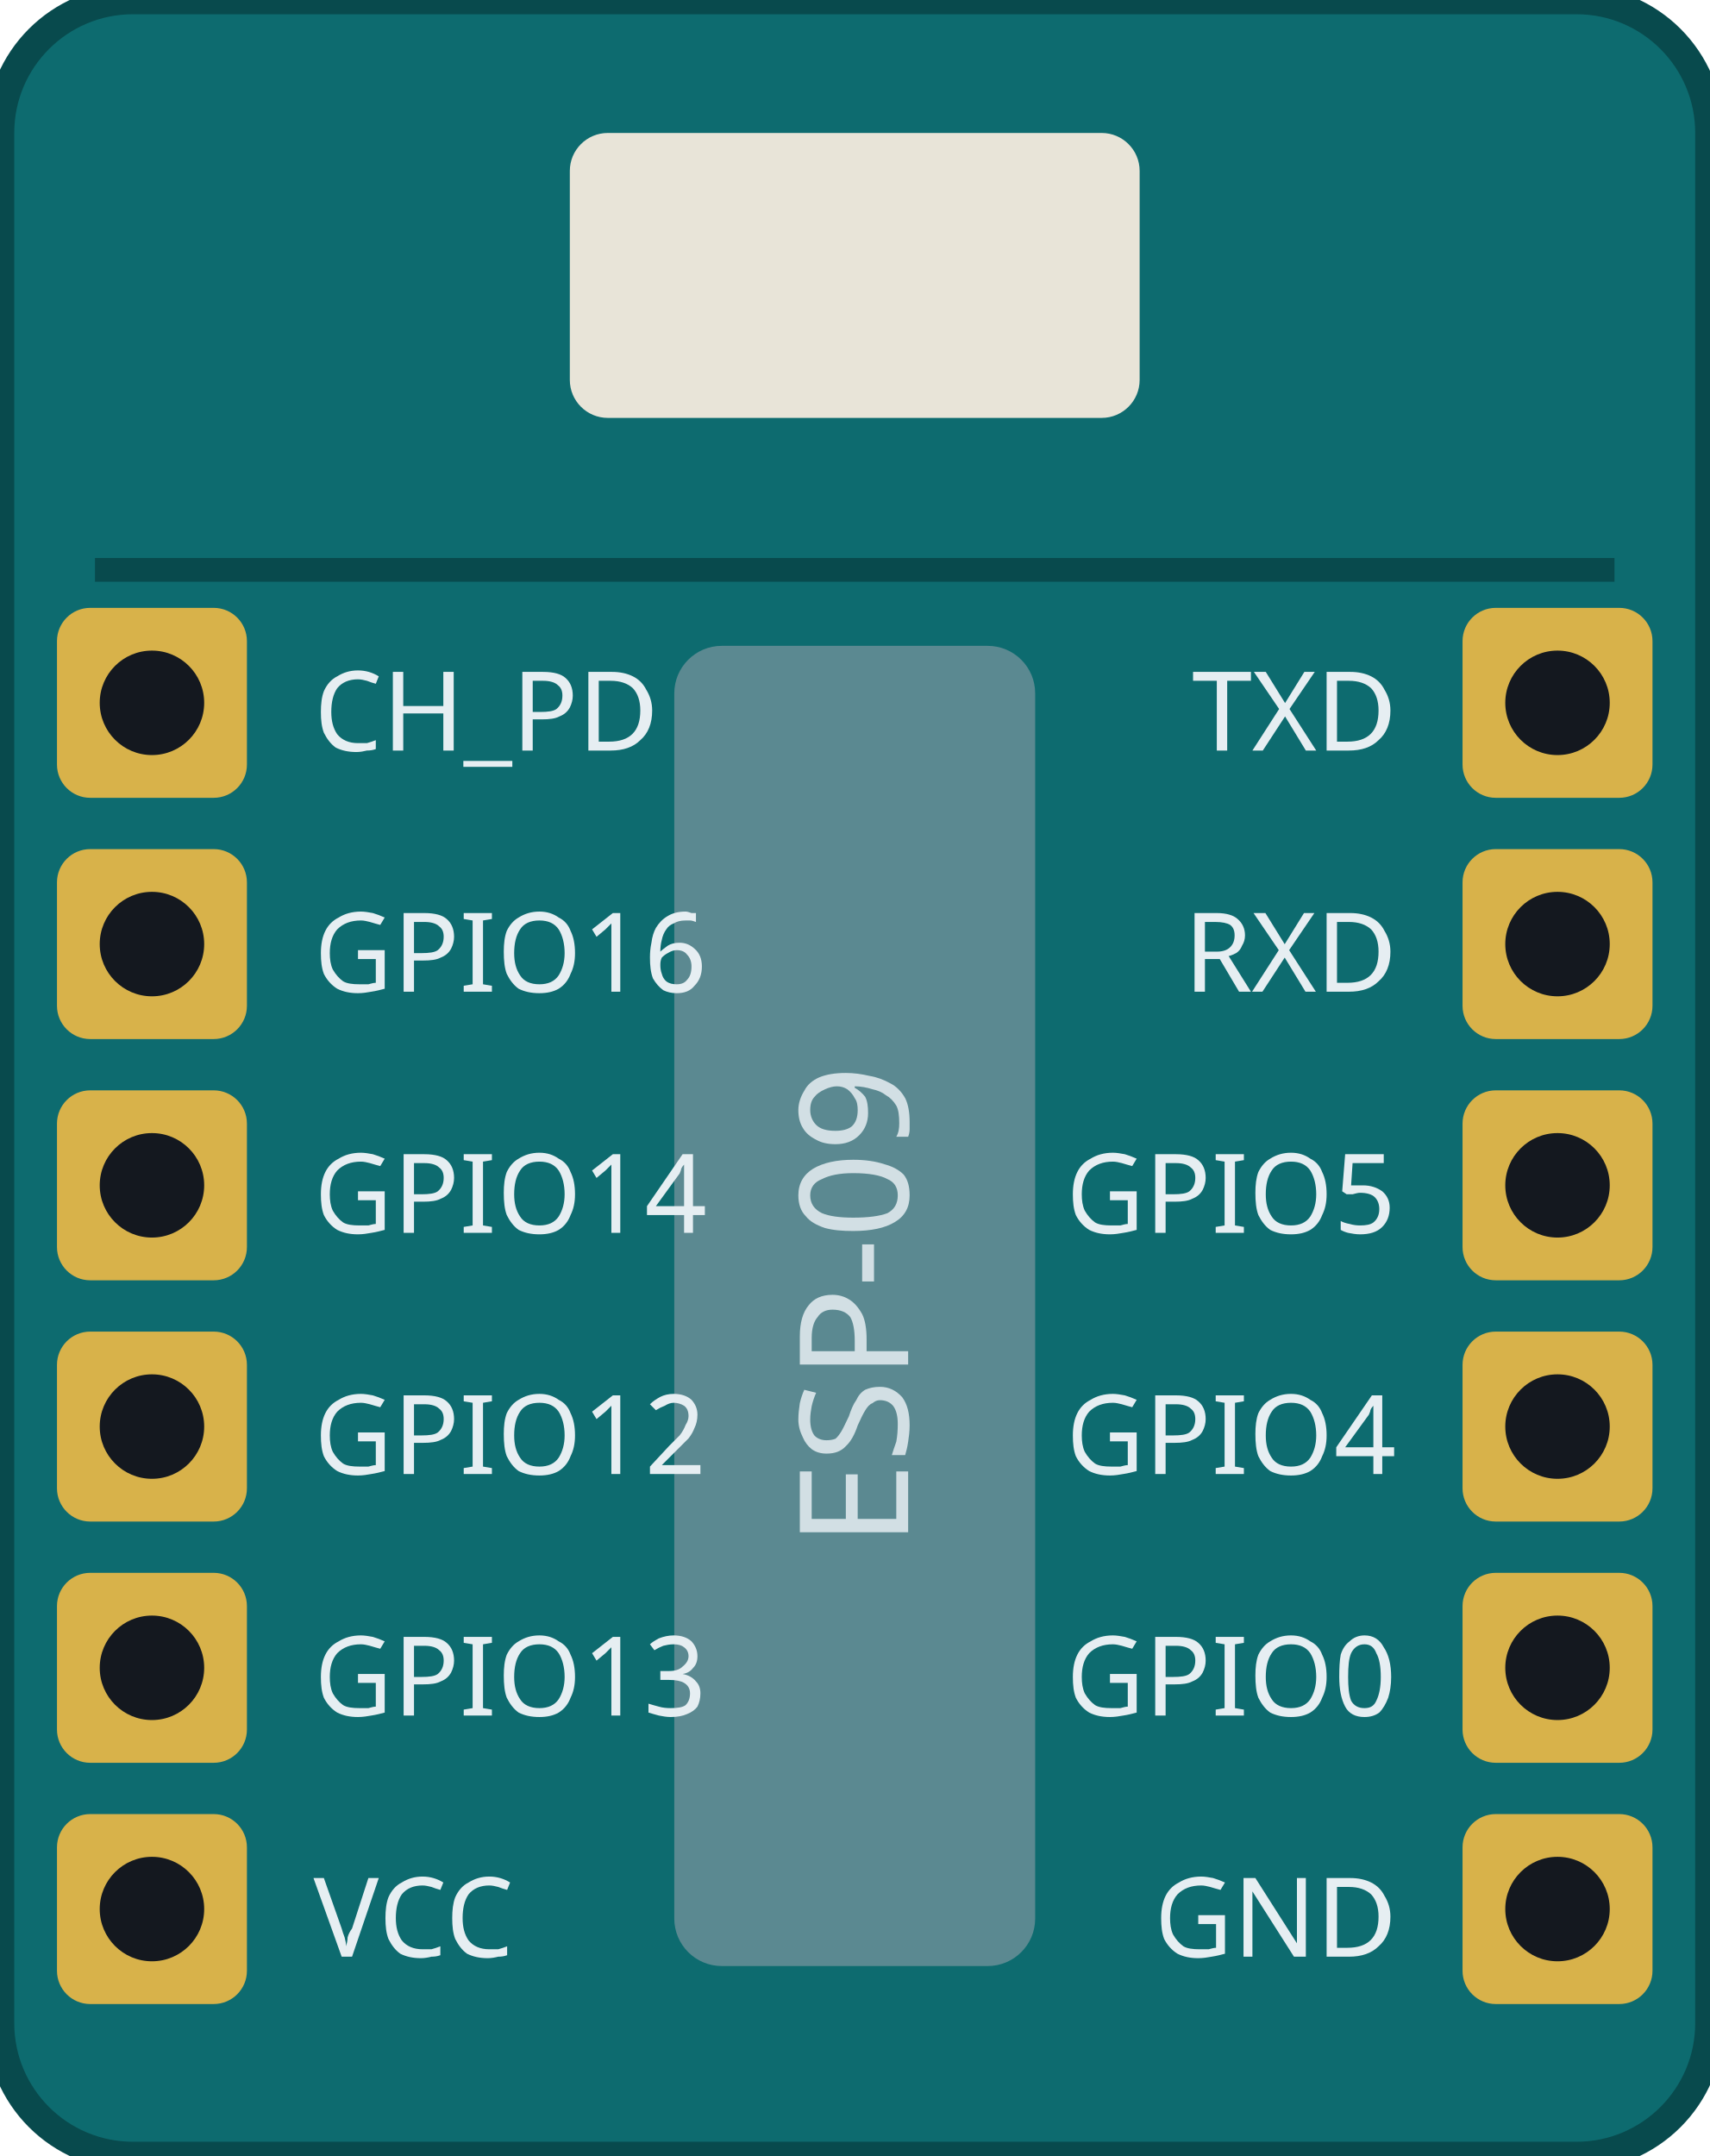
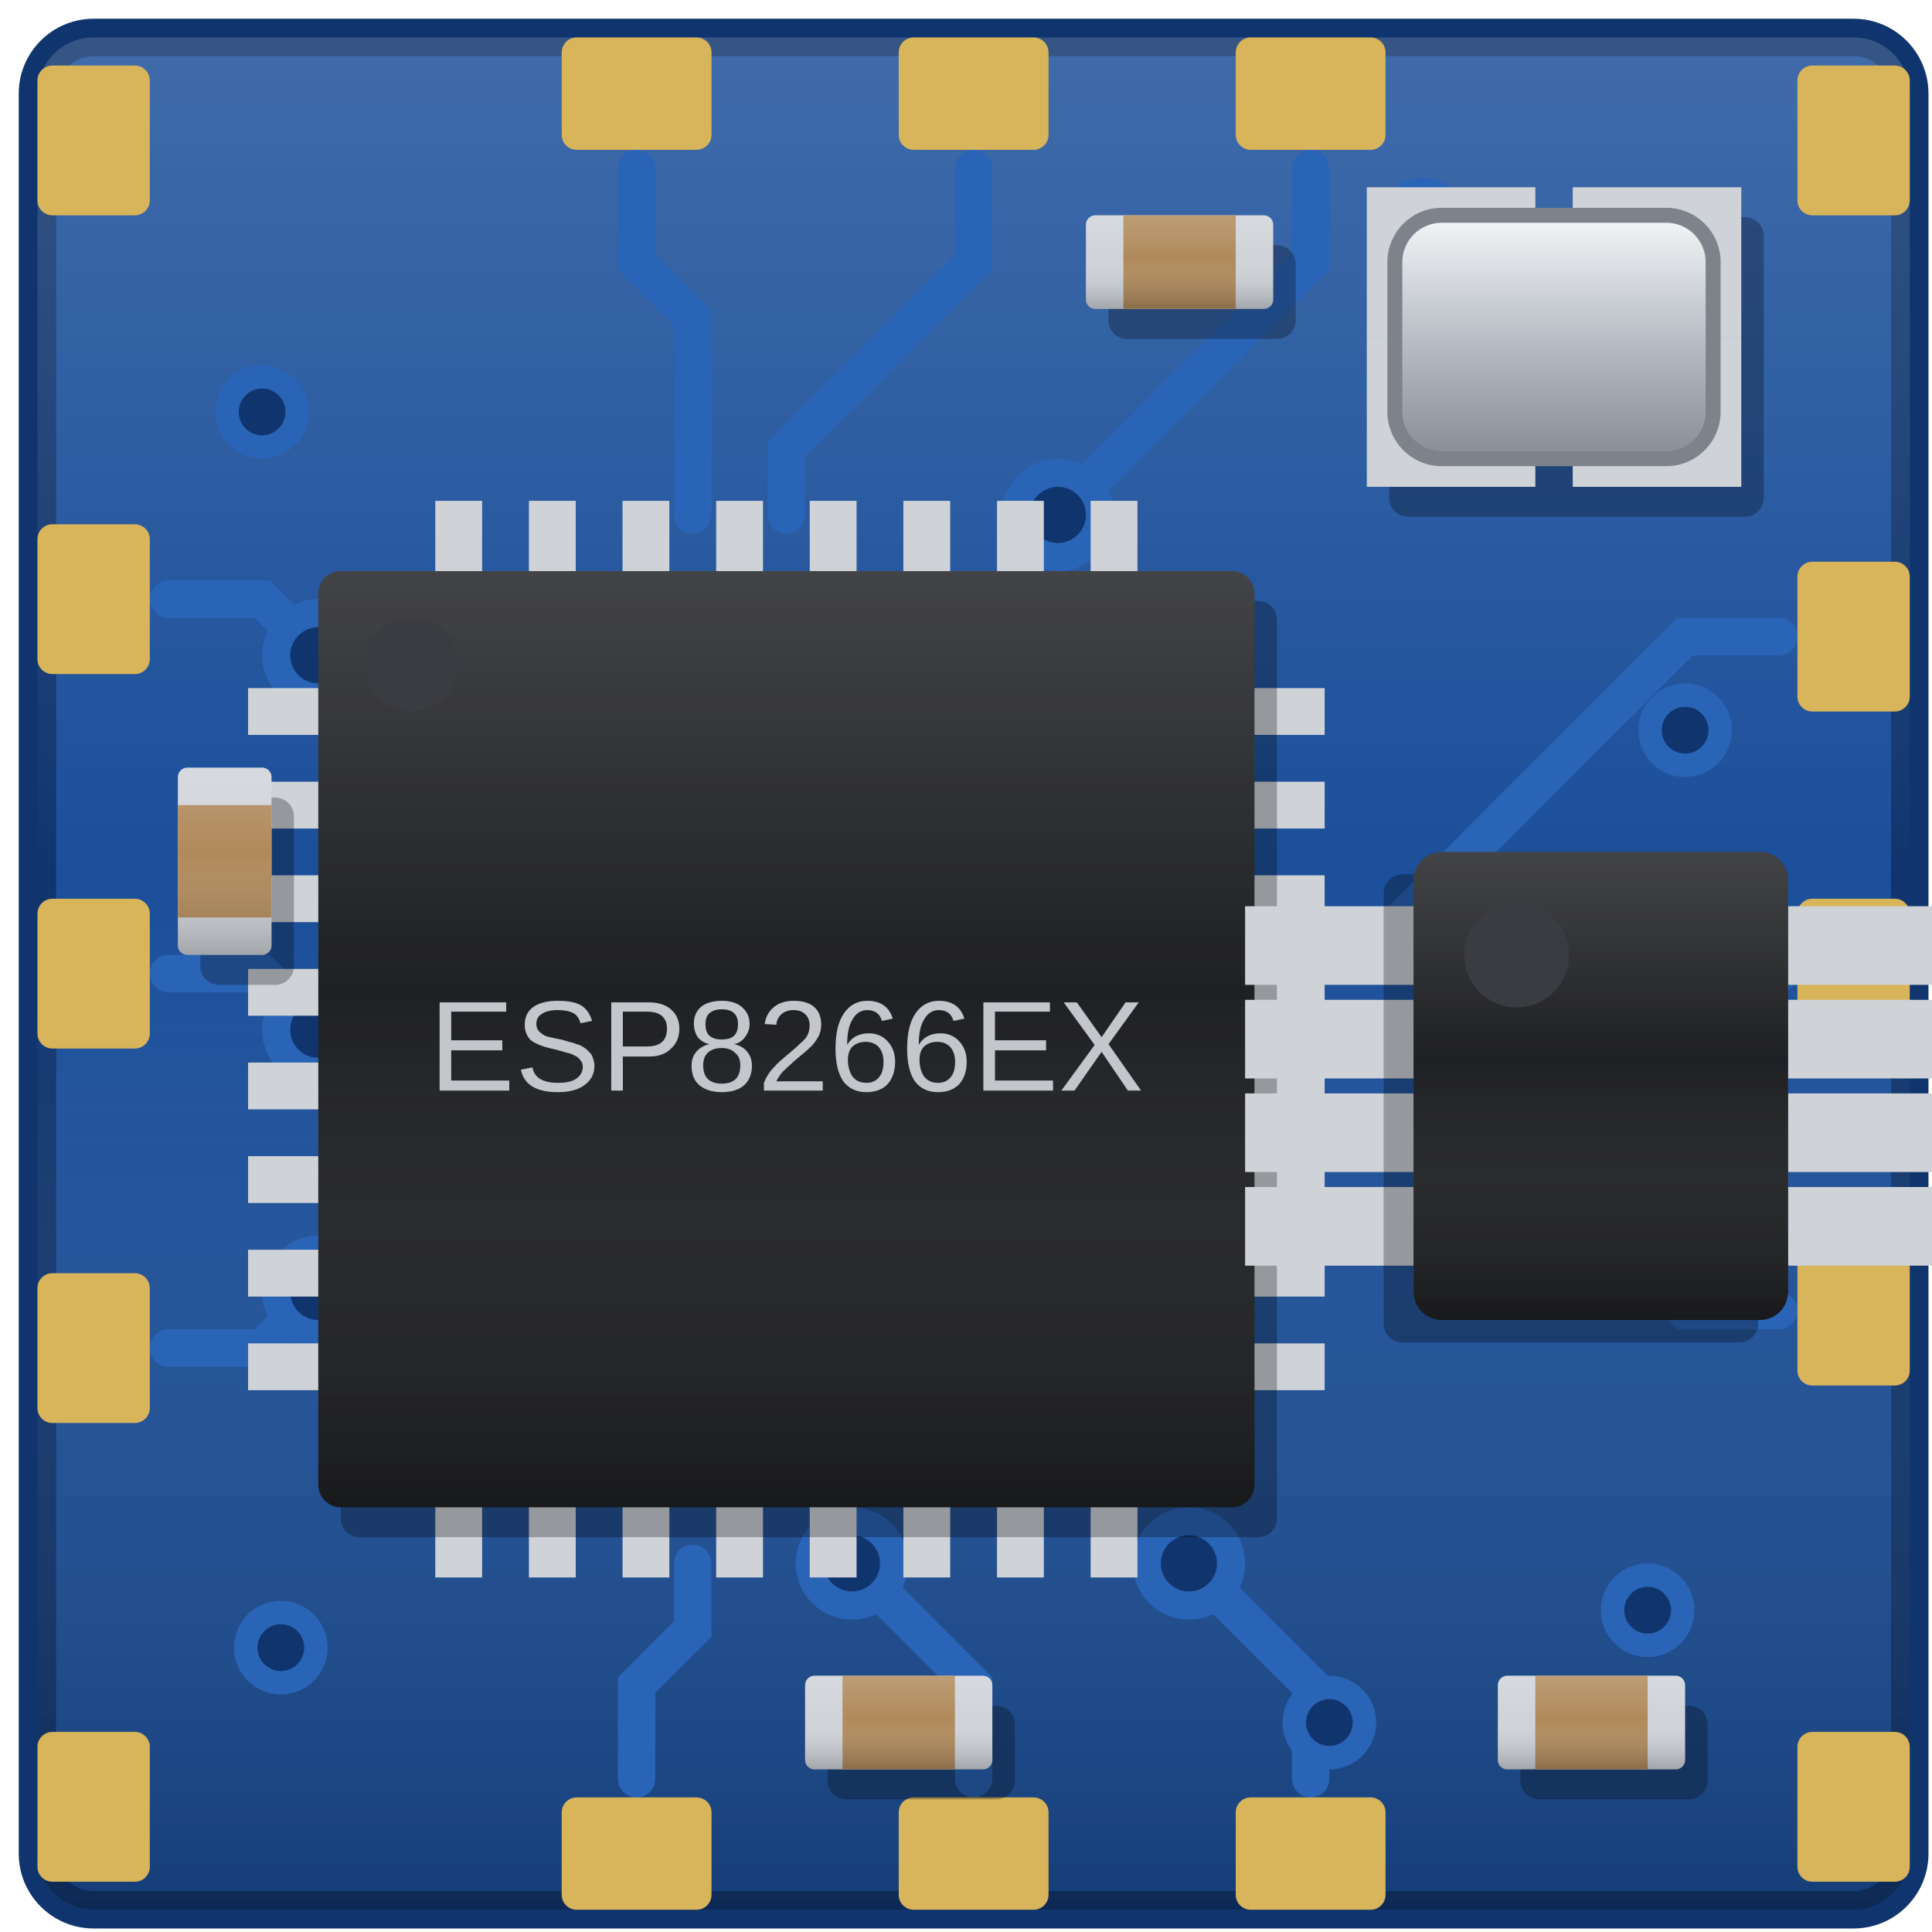
- <svg xmlns="http://www.w3.org/2000/svg" version="1.1" width="18.0mm" height="22.7mm" viewBox="0 0 18.0 22.7">
-   <rect x="0" y="0" width="18.0" height="22.7" rx="1.4" fill="#0d6b6f" />
-   <rect x="0" y="0" width="18.0" height="22.7" rx="1.4" fill="none" stroke="#084a4d" stroke-width="0.3" />
-   <rect x="6.00" y="1.4" width="6.0" height="3.0" rx="0.4" fill="#e8e4d8" />
-   <line x1="1.0" y1="6.00" x2="17.00" y2="6.00" stroke="#084a4d" stroke-width="0.25" />
-   <rect x="7.10" y="6.80" width="3.8" height="13.90" rx="0.5" fill="#9aa3ad" opacity="0.55" />
-   <rect x="0.60" y="6.40" width="2.0" height="2.0" rx="0.35" fill="#d8b24a" />
-   <circle cx="1.60" cy="7.40" r="0.55" fill="#14181f" />
-   <rect x="0.60" y="8.94" width="2.0" height="2.0" rx="0.35" fill="#d8b24a" />
-   <circle cx="1.60" cy="9.94" r="0.55" fill="#14181f" />
-   <rect x="0.60" y="11.48" width="2.0" height="2.0" rx="0.35" fill="#d8b24a" />
-   <circle cx="1.60" cy="12.48" r="0.55" fill="#14181f" />
-   <rect x="0.60" y="14.02" width="2.0" height="2.0" rx="0.35" fill="#d8b24a" />
-   <circle cx="1.60" cy="15.02" r="0.55" fill="#14181f" />
-   <rect x="0.60" y="16.56" width="2.0" height="2.0" rx="0.35" fill="#d8b24a" />
-   <circle cx="1.60" cy="17.56" r="0.55" fill="#14181f" />
-   <rect x="0.60" y="19.10" width="2.0" height="2.0" rx="0.35" fill="#d8b24a" />
-   <circle cx="1.60" cy="20.10" r="0.55" fill="#14181f" />
-   <rect x="15.40" y="6.40" width="2.0" height="2.0" rx="0.35" fill="#d8b24a" />
-   <circle cx="16.40" cy="7.40" r="0.55" fill="#14181f" />
-   <rect x="15.40" y="8.94" width="2.0" height="2.0" rx="0.35" fill="#d8b24a" />
-   <circle cx="16.40" cy="9.94" r="0.55" fill="#14181f" />
-   <rect x="15.40" y="11.48" width="2.0" height="2.0" rx="0.35" fill="#d8b24a" />
-   <circle cx="16.40" cy="12.48" r="0.55" fill="#14181f" />
-   <rect x="15.40" y="14.02" width="2.0" height="2.0" rx="0.35" fill="#d8b24a" />
-   <circle cx="16.40" cy="15.02" r="0.55" fill="#14181f" />
-   <rect x="15.40" y="16.56" width="2.0" height="2.0" rx="0.35" fill="#d8b24a" />
-   <circle cx="16.40" cy="17.56" r="0.55" fill="#14181f" />
-   <rect x="15.40" y="19.10" width="2.0" height="2.0" rx="0.35" fill="#d8b24a" />
-   <circle cx="16.40" cy="20.10" r="0.55" fill="#14181f" />
-   <text x="3.30" y="7.90" fill="#e6eef2" font-size="1.15px" font-family="Verdana">CH_PD</text>
-   <text x="3.30" y="10.44" fill="#e6eef2" font-size="1.15px" font-family="Verdana">GPIO16</text>
-   <text x="3.30" y="12.98" fill="#e6eef2" font-size="1.15px" font-family="Verdana">GPIO14</text>
-   <text x="3.30" y="15.52" fill="#e6eef2" font-size="1.15px" font-family="Verdana">GPIO12</text>
-   <text x="3.30" y="18.06" fill="#e6eef2" font-size="1.15px" font-family="Verdana">GPIO13</text>
-   <text x="3.30" y="20.60" fill="#e6eef2" font-size="1.15px" font-family="Verdana">VCC</text>
-   <text x="14.70" y="7.90" fill="#e6eef2" font-size="1.15px" text-anchor="end" font-family="Verdana">TXD</text>
-   <text x="14.70" y="10.44" fill="#e6eef2" font-size="1.15px" text-anchor="end" font-family="Verdana">RXD</text>
-   <text x="14.70" y="12.98" fill="#e6eef2" font-size="1.15px" text-anchor="end" font-family="Verdana">GPIO5</text>
-   <text x="14.70" y="15.52" fill="#e6eef2" font-size="1.15px" text-anchor="end" font-family="Verdana">GPIO4</text>
-   <text x="14.70" y="18.06" fill="#e6eef2" font-size="1.15px" text-anchor="end" font-family="Verdana">GPIO0</text>
-   <text x="14.70" y="20.60" fill="#e6eef2" font-size="1.15px" text-anchor="end" font-family="Verdana">GND</text>
-   <text x="9.00" y="14.31" fill="#e6eef2" font-size="1.6px" text-anchor="middle" font-family="Verdana" opacity="0.85" transform="rotate(-90 9.00 13.75)">ESP-09</text>
+ <svg xmlns="http://www.w3.org/2000/svg" version="1.1" width="39px" height="39px" viewBox="0 0 39 39">
+   <defs>
+     <linearGradient id="luz" x1="0" y1="0" x2="0" y2="1">
+       <stop offset="0" stop-color="#ffffff" stop-opacity="0.16" />
+       <stop offset="0.45" stop-color="#ffffff" stop-opacity="0" />
+       <stop offset="1" stop-color="#000000" stop-opacity="0.22" />
+     </linearGradient>
+     <linearGradient id="metal" x1="0" y1="0" x2="0" y2="1">
+       <stop offset="0" stop-color="#f4f6f8" />
+       <stop offset="0.5" stop-color="#b9bfc6" />
+       <stop offset="1" stop-color="#868d95" />
+     </linearGradient>
+     <linearGradient id="metal-h" x1="0" y1="0" x2="1" y2="0">
+       <stop offset="0" stop-color="#8a9199" />
+       <stop offset="0.35" stop-color="#eef1f4" />
+       <stop offset="0.7" stop-color="#b3b9c0" />
+       <stop offset="1" stop-color="#7c838b" />
+     </linearGradient>
+     <radialGradient id="lata" cx="0.4" cy="0.38" r="0.66">
+       <stop offset="0" stop-color="#f6f8fa" />
+       <stop offset="0.6" stop-color="#c3c9cf" />
+       <stop offset="1" stop-color="#8c939b" />
+     </radialGradient>
+     <linearGradient id="plastico" x1="0" y1="0" x2="0" y2="1">
+       <stop offset="0" stop-color="#3a3c40" />
+       <stop offset="1" stop-color="#16171a" />
+     </linearGradient>
+     <linearGradient id="ouro" x1="0" y1="0" x2="0" y2="1">
+       <stop offset="0" stop-color="#f4dc8c" />
+       <stop offset="1" stop-color="#b88a2c" />
+     </linearGradient>
+     <linearGradient id="blindagem" x1="0" y1="0" x2="1" y2="1">
+       <stop offset="0" stop-color="#eef1f3" />
+       <stop offset="0.45" stop-color="#c8cdd2" />
+       <stop offset="1" stop-color="#9aa1a8" />
+     </linearGradient>
+     <radialGradient id="cupula" cx="0.36" cy="0.3" r="0.78">
+       <stop offset="0" stop-color="#ffffff" stop-opacity="0.6" />
+       <stop offset="0.32" stop-color="#ffffff" stop-opacity="0.1" />
+       <stop offset="1" stop-color="#000000" stop-opacity="0.32" />
+     </radialGradient>
+     <linearGradient id="ceramica" x1="0" y1="0" x2="0" y2="1">
+       <stop offset="0" stop-color="#f4f1e8" />
+       <stop offset="1" stop-color="#cfc9b8" />
+     </linearGradient>
+   </defs>
+   <path fill-rule="evenodd" d="M1.89 0.756 L37.417 0.756 A1.134 1.134 0 0 1 38.551 1.89 L38.551 37.417 A1.134 1.134 0 0 1 37.417 38.551 L1.89 38.551 A1.134 1.134 0 0 1 0.756 37.417 L0.756 1.89 A1.134 1.134 0 0 1 1.89 0.756 Z" fill="#1b4f9a" stroke="#10356e" stroke-width="0.756" />
+   <path fill-rule="evenodd" d="M1.89 0.756 L37.417 0.756 A1.134 1.134 0 0 1 38.551 1.89 L38.551 37.417 A1.134 1.134 0 0 1 37.417 38.551 L1.89 38.551 A1.134 1.134 0 0 1 0.756 37.417 L0.756 1.89 A1.134 1.134 0 0 1 1.89 0.756 Z" fill="url(#luz)" />
+   <path d="M3.402 12.094 L5.291 12.094 L6.425 13.228" fill="none" stroke="#2a64b6" stroke-width="0.756" stroke-linecap="round" />
+   <circle cx="6.425" cy="13.228" r="1.134" fill="#2a64b6" />
+   <circle cx="6.425" cy="13.228" r="0.567" fill="#10356e" />
+   <path d="M3.402 19.654 L5.291 19.654 L6.425 20.787" fill="none" stroke="#2a64b6" stroke-width="0.756" stroke-linecap="round" />
+   <circle cx="6.425" cy="20.787" r="1.134" fill="#2a64b6" />
+   <circle cx="6.425" cy="20.787" r="0.567" fill="#10356e" />
+   <path d="M3.402 27.213 L5.291 27.213 L6.425 26.079" fill="none" stroke="#2a64b6" stroke-width="0.756" stroke-linecap="round" />
+   <circle cx="6.425" cy="26.079" r="1.134" fill="#2a64b6" />
+   <circle cx="6.425" cy="26.079" r="0.567" fill="#10356e" />
+   <path d="M12.85 3.402 L12.85 5.291 L13.984 6.425 L13.984 10.394" fill="none" stroke="#2a64b6" stroke-width="0.756" stroke-linecap="round" />
+   <path d="M19.654 3.402 L19.654 5.291 L15.874 9.071 L15.874 10.394" fill="none" stroke="#2a64b6" stroke-width="0.756" stroke-linecap="round" />
+   <path d="M26.457 3.402 L26.457 5.291 L21.354 10.394" fill="none" stroke="#2a64b6" stroke-width="0.756" stroke-linecap="round" />
+   <circle cx="21.354" cy="10.394" r="1.134" fill="#2a64b6" />
+   <circle cx="21.354" cy="10.394" r="0.567" fill="#10356e" />
+   <path d="M35.906 12.85 L34.016 12.85 L27.78 19.087 L26.457 19.087" fill="none" stroke="#2a64b6" stroke-width="0.756" stroke-linecap="round" />
+   <path d="M35.906 19.654 L34.016 19.654 L32.693 20.976 L26.457 20.976" fill="none" stroke="#2a64b6" stroke-width="0.756" stroke-linecap="round" />
+   <path d="M35.906 26.457 L34.016 26.457 L30.425 22.866 L26.457 22.866" fill="none" stroke="#2a64b6" stroke-width="0.756" stroke-linecap="round" />
+   <path d="M12.85 35.906 L12.85 34.016 L13.984 32.882 L13.984 31.559" fill="none" stroke="#2a64b6" stroke-width="0.756" stroke-linecap="round" />
+   <path d="M19.654 35.906 L19.654 34.016 L17.197 31.559" fill="none" stroke="#2a64b6" stroke-width="0.756" stroke-linecap="round" />
+   <circle cx="17.197" cy="31.559" r="1.134" fill="#2a64b6" />
+   <circle cx="17.197" cy="31.559" r="0.567" fill="#10356e" />
+   <path d="M26.457 35.906 L26.457 34.016 L24 31.559" fill="none" stroke="#2a64b6" stroke-width="0.756" stroke-linecap="round" />
+   <circle cx="24" cy="31.559" r="1.134" fill="#2a64b6" />
+   <circle cx="24" cy="31.559" r="0.567" fill="#10356e" />
+   <circle cx="5.291" cy="8.315" r="0.945" fill="#2a64b6" />
+   <circle cx="5.291" cy="8.315" r="0.472" fill="#10356e" />
+   <circle cx="28.724" cy="4.535" r="0.945" fill="#2a64b6" />
+   <circle cx="28.724" cy="4.535" r="0.472" fill="#10356e" />
+   <circle cx="34.016" cy="14.74" r="0.945" fill="#2a64b6" />
+   <circle cx="34.016" cy="14.74" r="0.472" fill="#10356e" />
+   <circle cx="33.26" cy="32.504" r="0.945" fill="#2a64b6" />
+   <circle cx="33.26" cy="32.504" r="0.472" fill="#10356e" />
+   <circle cx="5.669" cy="33.26" r="0.945" fill="#2a64b6" />
+   <circle cx="5.669" cy="33.26" r="0.472" fill="#10356e" />
+   <circle cx="26.835" cy="34.772" r="0.945" fill="#2a64b6" />
+   <circle cx="26.835" cy="34.772" r="0.472" fill="#10356e" />
+   <rect x="0.756" y="10.583" width="2.268" height="3.024" rx="0.302" fill="#d8b45a" />
+   <rect x="0.756" y="18.142" width="2.268" height="3.024" rx="0.302" fill="#d8b45a" />
+   <rect x="0.756" y="25.701" width="2.268" height="3.024" rx="0.302" fill="#d8b45a" />
+   <rect x="11.339" y="0.756" width="3.024" height="2.268" rx="0.302" fill="#d8b45a" />
+   <rect x="18.142" y="0.756" width="3.024" height="2.268" rx="0.302" fill="#d8b45a" />
+   <rect x="24.945" y="0.756" width="3.024" height="2.268" rx="0.302" fill="#d8b45a" />
+   <rect x="36.283" y="11.339" width="2.268" height="3.024" rx="0.302" fill="#d8b45a" />
+   <rect x="36.283" y="18.142" width="2.268" height="3.024" rx="0.302" fill="#d8b45a" />
+   <rect x="36.283" y="24.945" width="2.268" height="3.024" rx="0.302" fill="#d8b45a" />
+   <rect x="11.339" y="36.283" width="3.024" height="2.268" rx="0.302" fill="#d8b45a" />
+   <rect x="18.142" y="36.283" width="3.024" height="2.268" rx="0.302" fill="#d8b45a" />
+   <rect x="24.945" y="36.283" width="3.024" height="2.268" rx="0.302" fill="#d8b45a" />
+   <rect x="0.756" y="1.323" width="2.268" height="3.024" rx="0.302" fill="#d8b45a" />
+   <rect x="36.283" y="1.323" width="2.268" height="3.024" rx="0.302" fill="#d8b45a" />
+   <rect x="36.283" y="34.961" width="2.268" height="3.024" rx="0.302" fill="#d8b45a" />
+   <rect x="0.756" y="34.961" width="2.268" height="3.024" rx="0.302" fill="#d8b45a" />
+   <rect x="8.787" y="10.11" width="0.945" height="1.701" fill="#cfd3d8" />
+   <rect x="5.008" y="13.89" width="1.701" height="0.945" fill="#cfd3d8" />
+   <rect x="8.787" y="30.142" width="0.945" height="1.701" fill="#cfd3d8" />
+   <rect x="25.039" y="13.89" width="1.701" height="0.945" fill="#cfd3d8" />
+   <rect x="10.677" y="10.11" width="0.945" height="1.701" fill="#cfd3d8" />
+   <rect x="5.008" y="15.78" width="1.701" height="0.945" fill="#cfd3d8" />
+   <rect x="10.677" y="30.142" width="0.945" height="1.701" fill="#cfd3d8" />
+   <rect x="25.039" y="15.78" width="1.701" height="0.945" fill="#cfd3d8" />
+   <rect x="12.567" y="10.11" width="0.945" height="1.701" fill="#cfd3d8" />
+   <rect x="5.008" y="17.669" width="1.701" height="0.945" fill="#cfd3d8" />
+   <rect x="12.567" y="30.142" width="0.945" height="1.701" fill="#cfd3d8" />
+   <rect x="25.039" y="17.669" width="1.701" height="0.945" fill="#cfd3d8" />
+   <rect x="14.457" y="10.11" width="0.945" height="1.701" fill="#cfd3d8" />
+   <rect x="5.008" y="19.559" width="1.701" height="0.945" fill="#cfd3d8" />
+   <rect x="14.457" y="30.142" width="0.945" height="1.701" fill="#cfd3d8" />
+   <rect x="25.039" y="19.559" width="1.701" height="0.945" fill="#cfd3d8" />
+   <rect x="16.346" y="10.11" width="0.945" height="1.701" fill="#cfd3d8" />
+   <rect x="5.008" y="21.449" width="1.701" height="0.945" fill="#cfd3d8" />
+   <rect x="16.346" y="30.142" width="0.945" height="1.701" fill="#cfd3d8" />
+   <rect x="25.039" y="21.449" width="1.701" height="0.945" fill="#cfd3d8" />
+   <rect x="18.236" y="10.11" width="0.945" height="1.701" fill="#cfd3d8" />
+   <rect x="5.008" y="23.339" width="1.701" height="0.945" fill="#cfd3d8" />
+   <rect x="18.236" y="30.142" width="0.945" height="1.701" fill="#cfd3d8" />
+   <rect x="25.039" y="23.339" width="1.701" height="0.945" fill="#cfd3d8" />
+   <rect x="20.126" y="10.11" width="0.945" height="1.701" fill="#cfd3d8" />
+   <rect x="5.008" y="25.228" width="1.701" height="0.945" fill="#cfd3d8" />
+   <rect x="20.126" y="30.142" width="0.945" height="1.701" fill="#cfd3d8" />
+   <rect x="25.039" y="25.228" width="1.701" height="0.945" fill="#cfd3d8" />
+   <rect x="22.016" y="10.11" width="0.945" height="1.701" fill="#cfd3d8" />
+   <rect x="5.008" y="27.118" width="1.701" height="0.945" fill="#cfd3d8" />
+   <rect x="22.016" y="30.142" width="0.945" height="1.701" fill="#cfd3d8" />
+   <rect x="25.039" y="27.118" width="1.701" height="0.945" fill="#cfd3d8" />
+   <rect x="6.879" y="12.132" width="18.898" height="18.898" rx="0.378" fill="#000000" fill-opacity="0.28" />
+   <rect x="6.425" y="11.528" width="18.898" height="18.898" rx="0.454" fill="#1f2023" />
+   <rect x="6.425" y="11.528" width="18.898" height="18.898" rx="0.454" fill="url(#luz)" />
+   <circle cx="8.315" cy="13.417" r="0.945" fill="#3a3c41" />
+   <text transform="translate(15.874 20.976) rotate(0)" x="0" y="1.039" font-family="Arial" font-weight="normal" font-size="2.598" fill="#c3c6cb" text-anchor="middle">ESP8266EX</text>
+   <rect x="28.044" y="4.384" width="7.559" height="6.047" rx="0.378" fill="#000000" fill-opacity="0.28" />
+   <rect x="27.591" y="3.78" width="3.402" height="3.024" fill="#cfd3d8" />
+   <rect x="27.591" y="6.803" width="3.402" height="3.024" fill="#cfd3d8" />
+   <rect x="31.748" y="3.78" width="3.402" height="3.024" fill="#cfd3d8" />
+   <rect x="31.748" y="6.803" width="3.402" height="3.024" fill="#cfd3d8" />
+   <rect x="28.157" y="4.346" width="6.425" height="4.913" rx="0.945" fill="url(#metal)" stroke="#7c838b" stroke-width="0.302" />
+   <rect x="36.094" y="18.293" width="3.402" height="1.587" fill="#cfd3d8" />
+   <rect x="25.134" y="18.293" width="3.402" height="1.587" fill="#cfd3d8" />
+   <rect x="36.094" y="20.183" width="3.402" height="1.587" fill="#cfd3d8" />
+   <rect x="25.134" y="20.183" width="3.402" height="1.587" fill="#cfd3d8" />
+   <rect x="36.094" y="22.072" width="3.402" height="1.587" fill="#cfd3d8" />
+   <rect x="25.134" y="22.072" width="3.402" height="1.587" fill="#cfd3d8" />
+   <rect x="36.094" y="23.962" width="3.402" height="1.587" fill="#cfd3d8" />
+   <rect x="25.134" y="23.962" width="3.402" height="1.587" fill="#cfd3d8" />
+   <rect x="27.931" y="17.65" width="7.559" height="9.449" rx="0.378" fill="#000000" fill-opacity="0.28" />
+   <rect x="28.535" y="17.197" width="7.559" height="9.449" rx="0.567" fill="#1f2023" />
+   <rect x="28.535" y="17.197" width="7.559" height="9.449" rx="0.567" fill="url(#luz)" />
+   <circle cx="30.614" cy="19.276" r="1.058" fill="#3a3c41" />
+   <rect x="4.044" y="16.101" width="1.89" height="3.78" rx="0.378" fill="#000000" fill-opacity="0.28" />
+   <rect x="3.591" y="15.496" width="1.89" height="3.78" rx="0.189" fill="#cfd3d8" />
+   <rect x="3.591" y="16.252" width="1.89" height="2.268" fill="#b08a5c" />
+   <rect x="3.591" y="15.496" width="1.89" height="3.78" rx="0.189" fill="url(#luz)" />
+   <rect x="22.375" y="4.951" width="3.78" height="1.89" rx="0.378" fill="#000000" fill-opacity="0.28" />
+   <rect x="21.921" y="4.346" width="3.78" height="1.89" rx="0.189" fill="#cfd3d8" />
+   <rect x="22.677" y="4.346" width="2.268" height="1.89" fill="#b08a5c" />
+   <rect x="21.921" y="4.346" width="3.78" height="1.89" rx="0.189" fill="url(#luz)" />
+   <rect x="30.69" y="34.431" width="3.78" height="1.89" rx="0.378" fill="#000000" fill-opacity="0.28" />
+   <rect x="30.236" y="33.827" width="3.78" height="1.89" rx="0.189" fill="#cfd3d8" />
+   <rect x="30.992" y="33.827" width="2.268" height="1.89" fill="#b08a5c" />
+   <rect x="30.236" y="33.827" width="3.78" height="1.89" rx="0.189" fill="url(#luz)" />
+   <rect x="16.706" y="34.431" width="3.78" height="1.89" rx="0.378" fill="#000000" fill-opacity="0.28" />
+   <rect x="16.252" y="33.827" width="3.78" height="1.89" rx="0.189" fill="#cfd3d8" />
+   <rect x="17.008" y="33.827" width="2.268" height="1.89" fill="#b08a5c" />
+   <rect x="16.252" y="33.827" width="3.78" height="1.89" rx="0.189" fill="url(#luz)" />
</svg>
